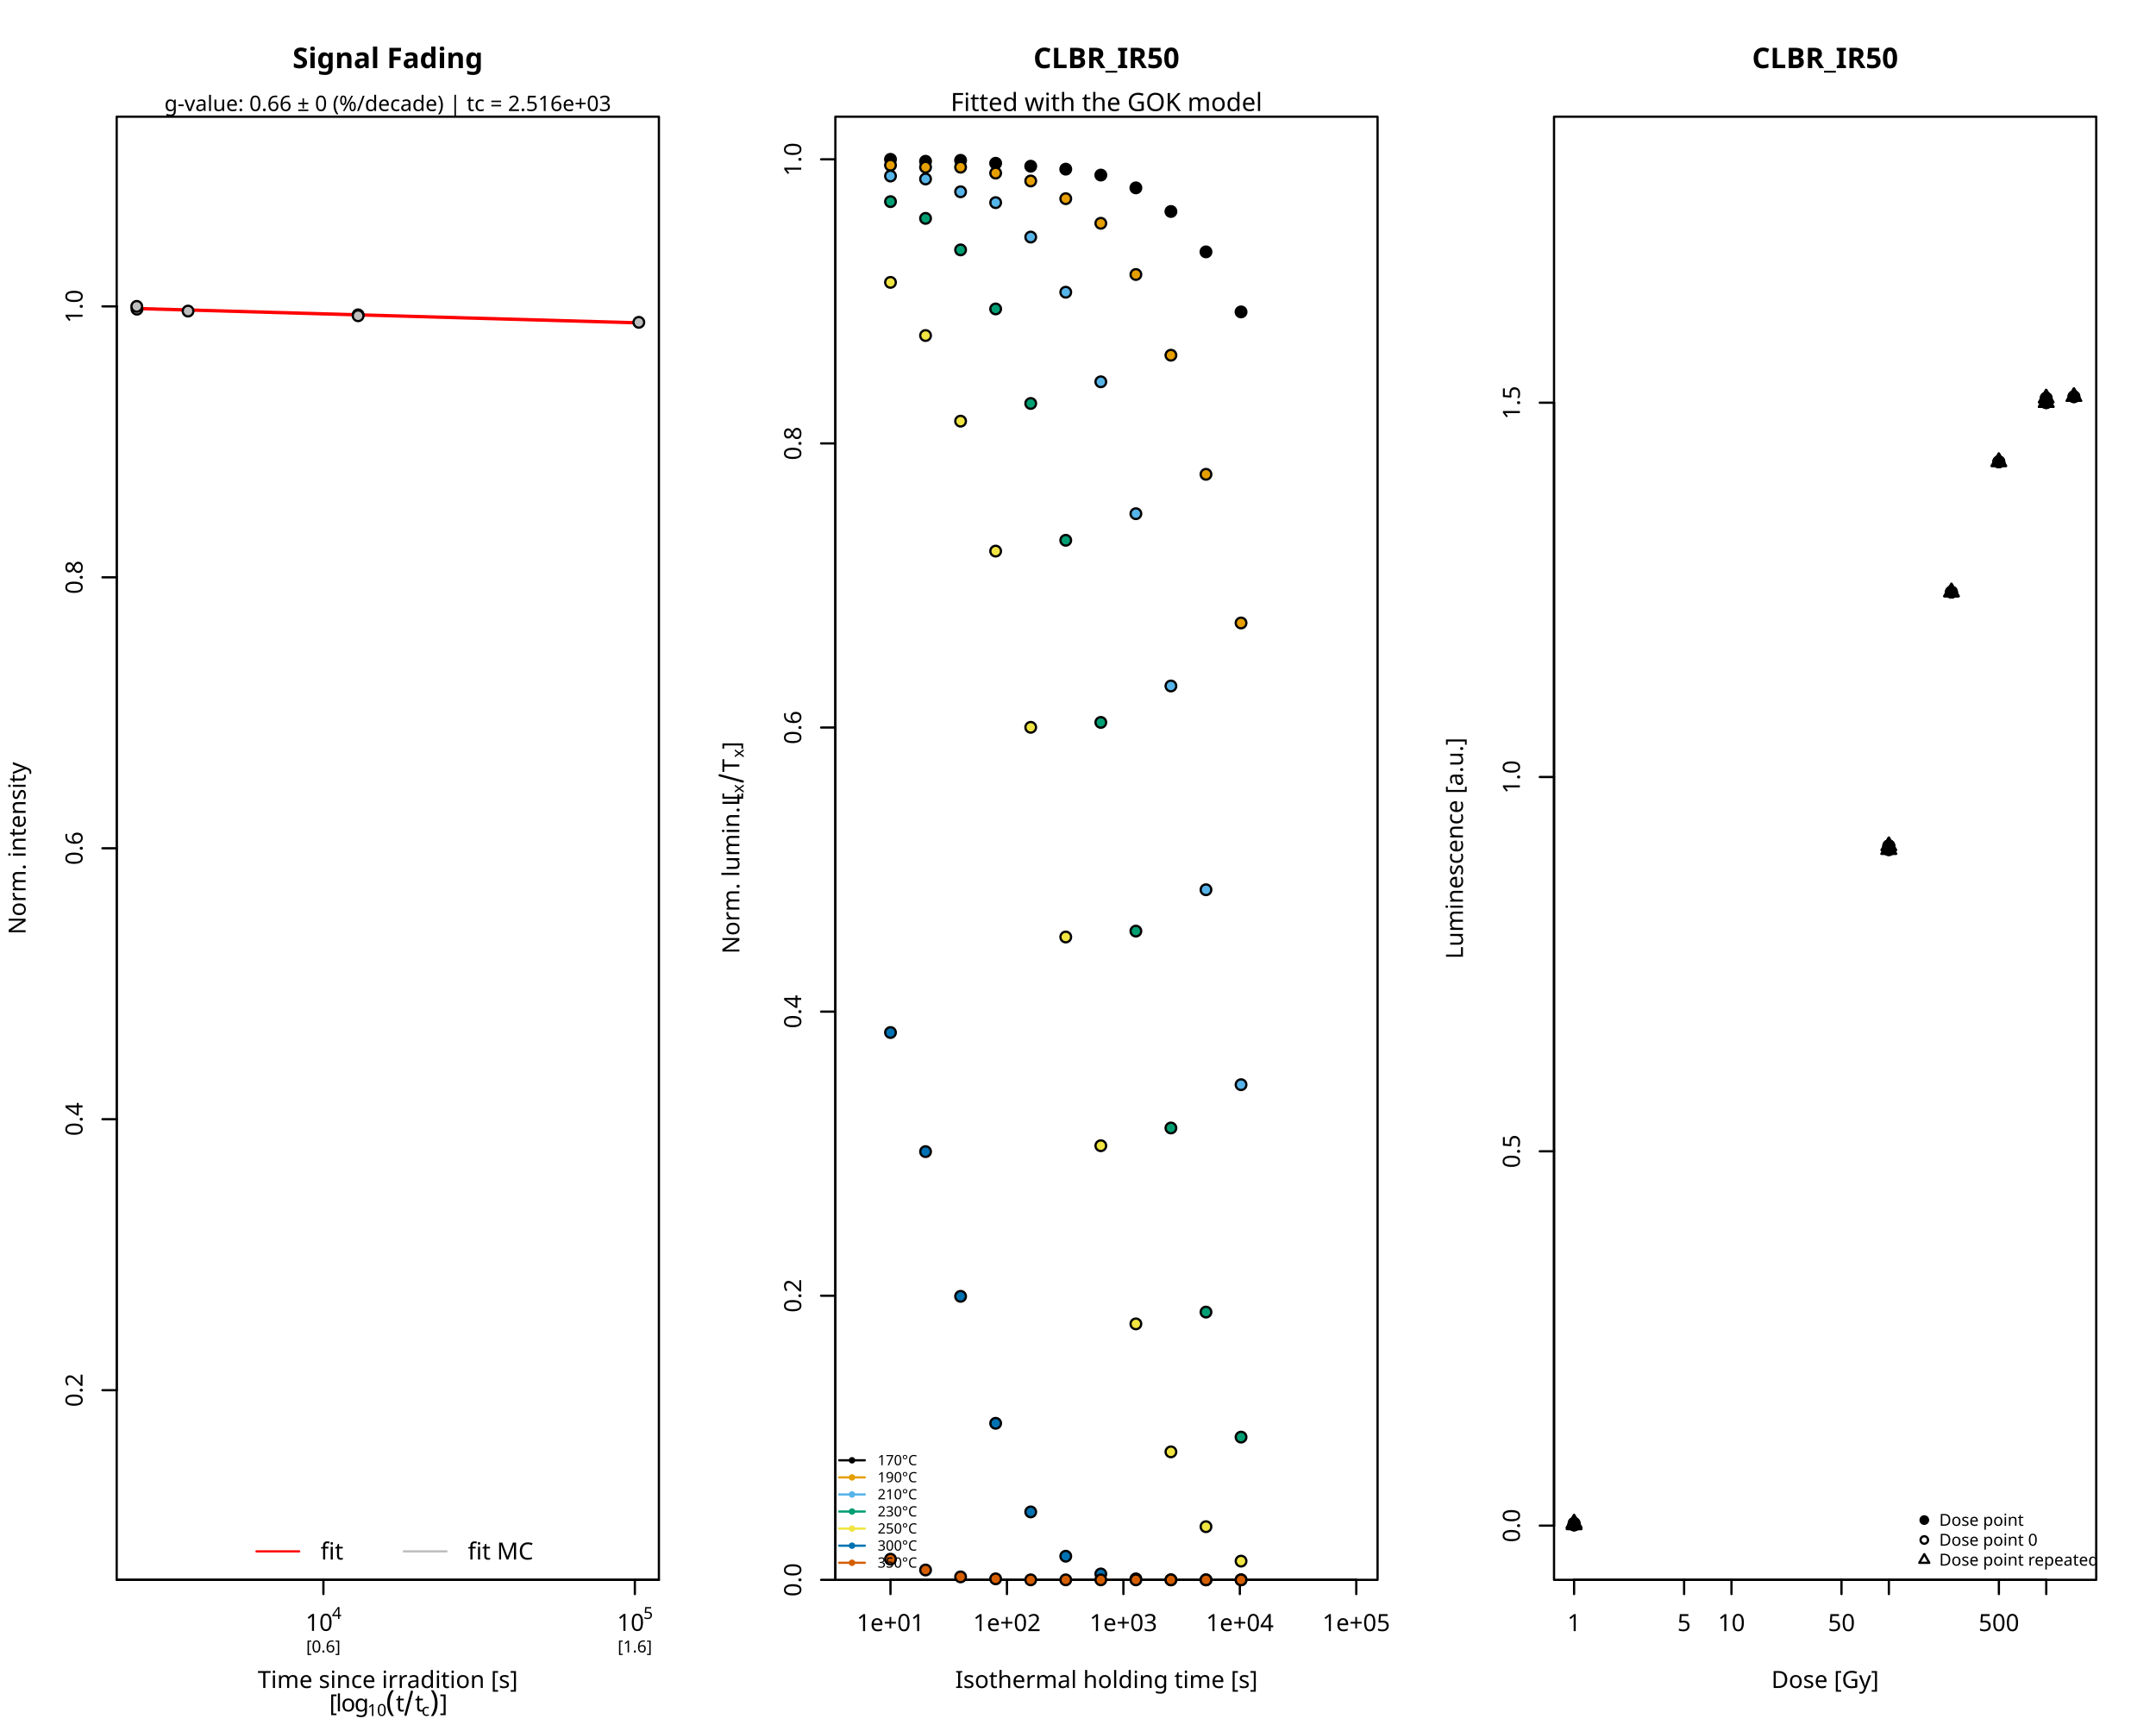
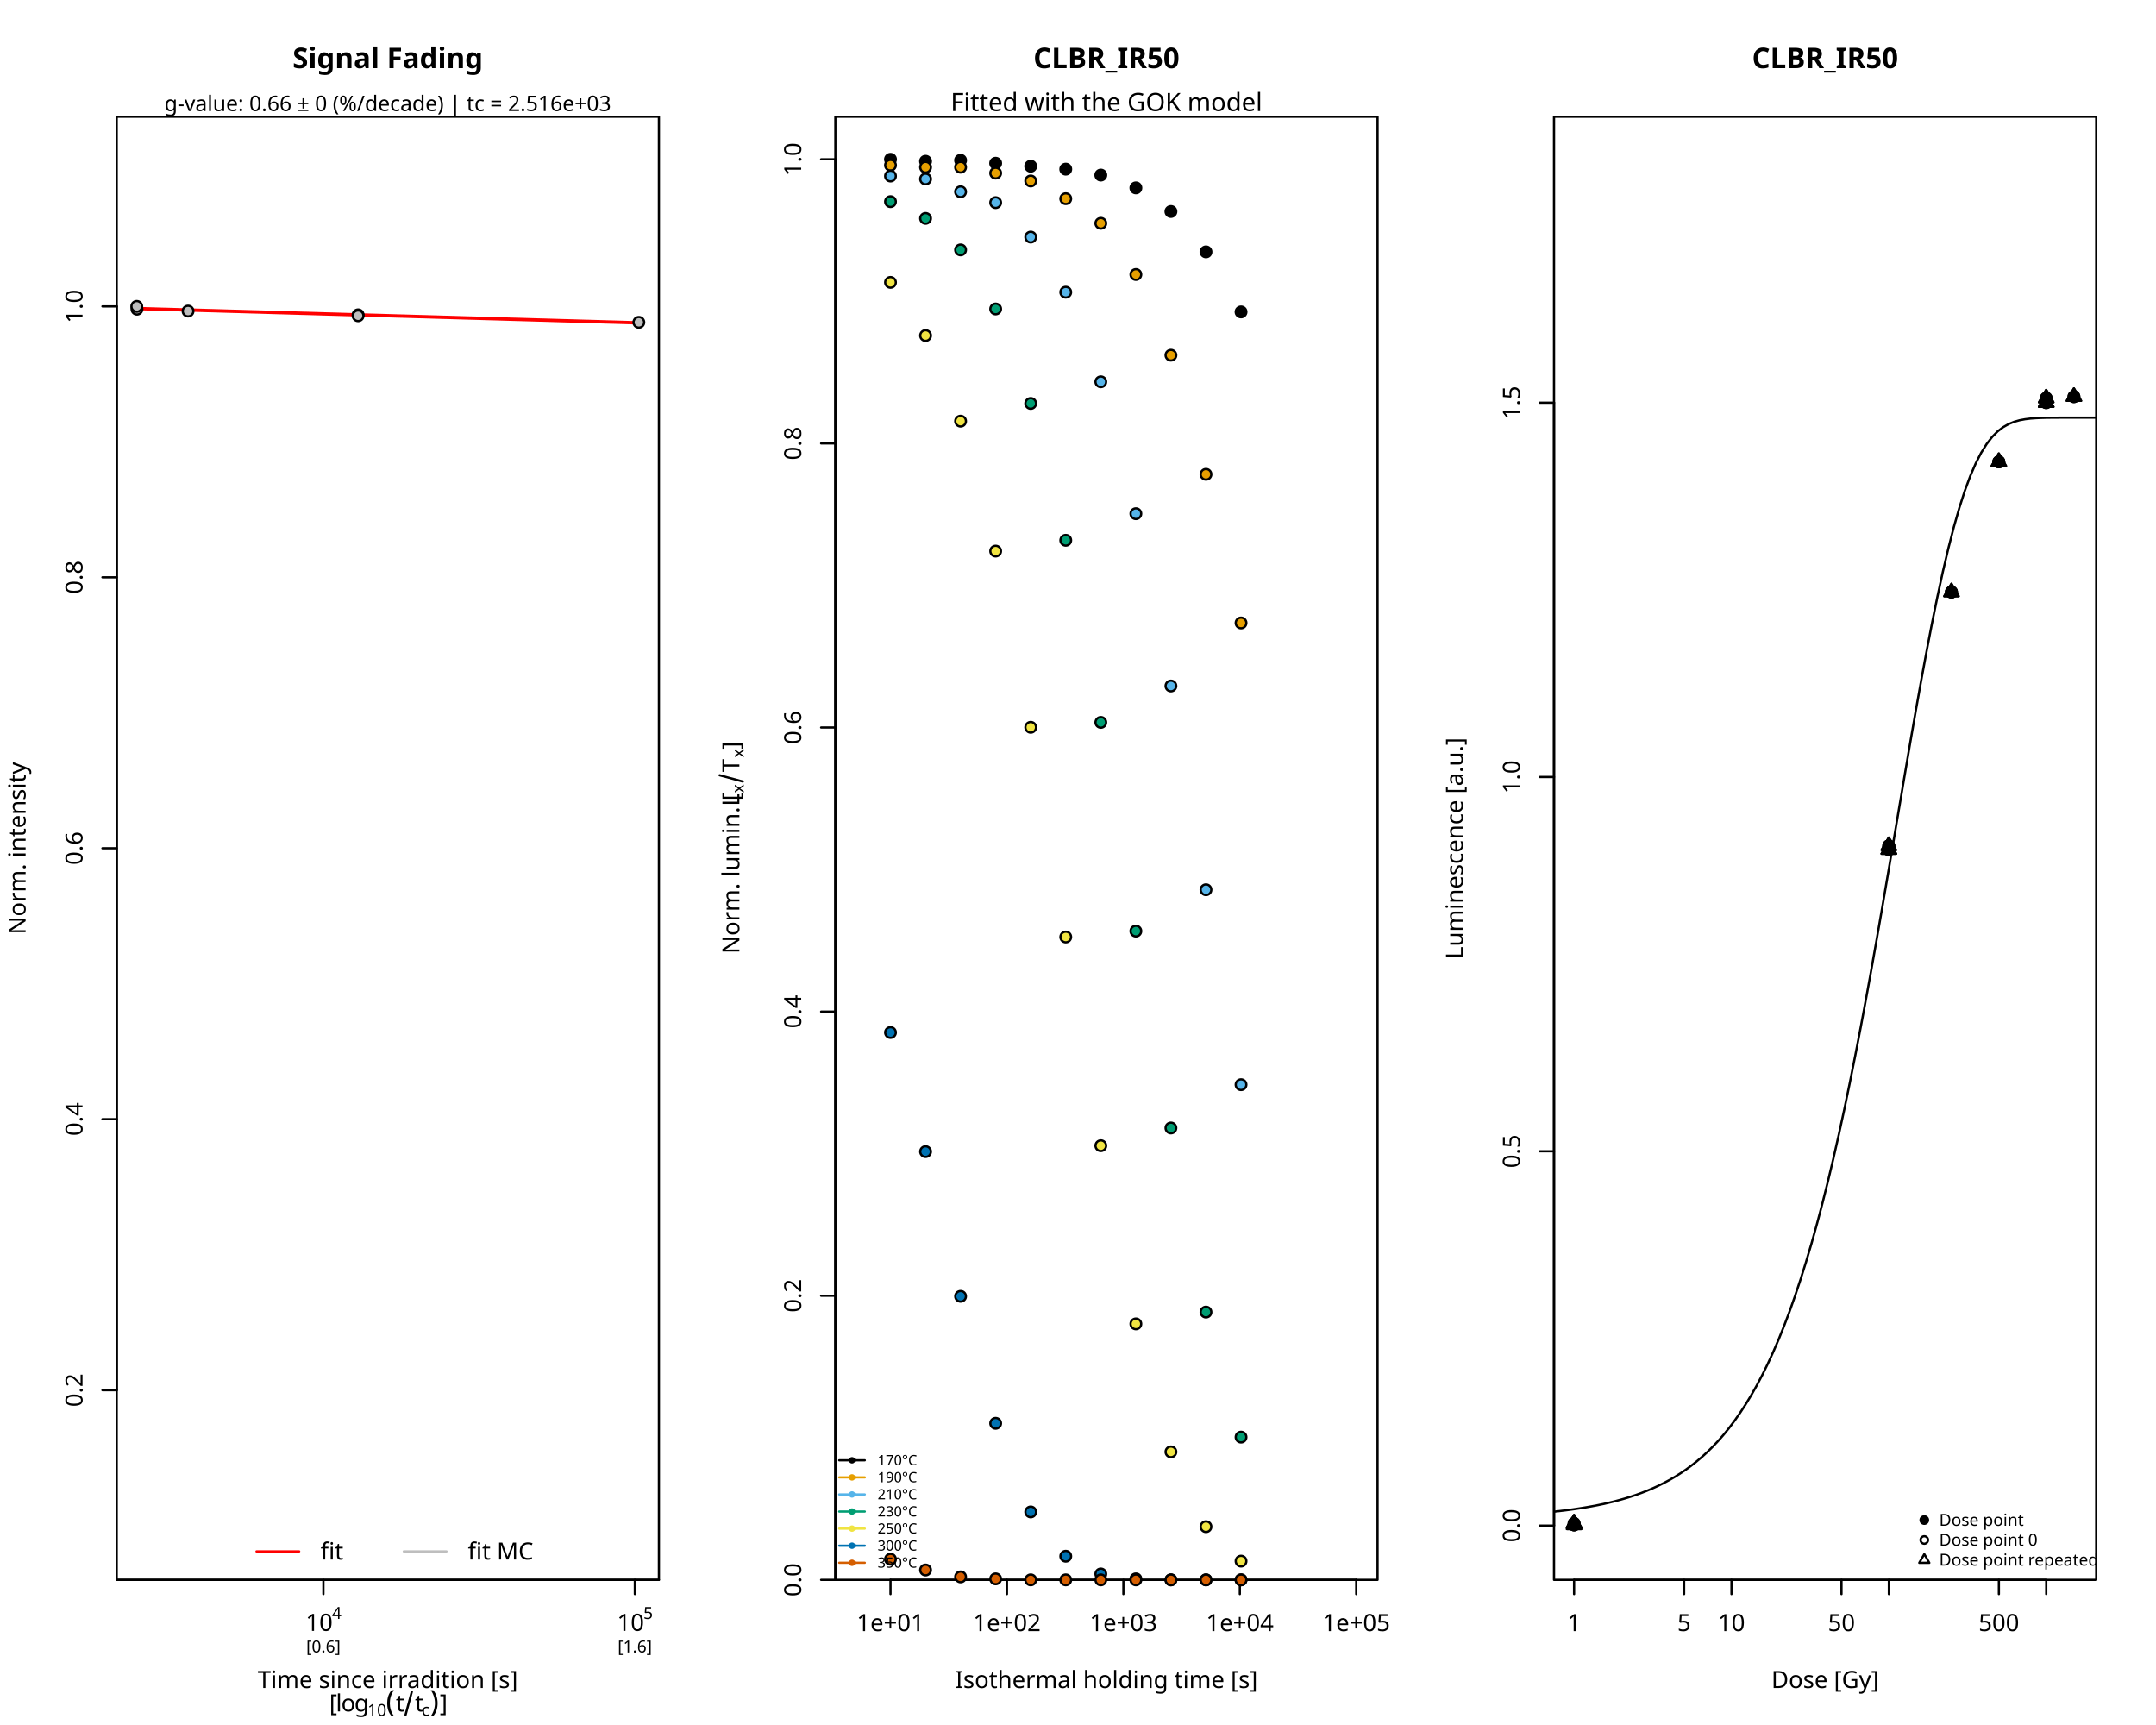
<svg xmlns="http://www.w3.org/2000/svg" class="svglite" data-engine-version="2.0" width="720.00pt" height="576.00pt" viewBox="0 0 720.00 576.00">
  <defs>
    <style type="text/css">
    .svglite line, .svglite polyline, .svglite polygon, .svglite path, .svglite rect, .svglite circle {
      fill: none;
      stroke: #000000;
      stroke-linecap: round;
      stroke-linejoin: round;
      stroke-miterlimit: 10.00;
    }
  </style>
  </defs>
  <rect width="100%" height="100%" style="stroke: none; fill: #FFFFFF;" />
  <defs>
    <clipPath id="cpMC4wMHw3MjAuMDB8MC4wMHw1NzYuMDA=">
      <rect x="0.00" y="0.00" width="720.00" height="576.00" />
    </clipPath>
  </defs>
  <g clip-path="url(#cpMC4wMHw3MjAuMDB8MC4wMHw1NzYuMDA=)">
    <line x1="38.97" y1="464.20" x2="38.97" y2="102.30" style="stroke-width: 0.75;" />
    <line x1="38.97" y1="464.20" x2="34.21" y2="464.20" style="stroke-width: 0.75;" />
    <line x1="38.97" y1="373.72" x2="34.21" y2="373.72" style="stroke-width: 0.75;" />
    <line x1="38.97" y1="283.25" x2="34.21" y2="283.25" style="stroke-width: 0.75;" />
    <line x1="38.97" y1="192.77" x2="34.21" y2="192.77" style="stroke-width: 0.75;" />
    <line x1="38.97" y1="102.30" x2="34.21" y2="102.30" style="stroke-width: 0.75;" />
    <text transform="translate(27.56,464.20) rotate(-90)" text-anchor="middle" style="font-size: 7.92px; font-family: sans;" textLength="11.01px" lengthAdjust="spacingAndGlyphs">0.2</text>
    <text transform="translate(27.56,373.72) rotate(-90)" text-anchor="middle" style="font-size: 7.92px; font-family: sans;" textLength="11.01px" lengthAdjust="spacingAndGlyphs">0.4</text>
    <text transform="translate(27.56,283.25) rotate(-90)" text-anchor="middle" style="font-size: 7.92px; font-family: sans;" textLength="11.01px" lengthAdjust="spacingAndGlyphs">0.6</text>
    <text transform="translate(27.56,192.77) rotate(-90)" text-anchor="middle" style="font-size: 7.92px; font-family: sans;" textLength="11.01px" lengthAdjust="spacingAndGlyphs">0.8</text>
    <text transform="translate(27.56,102.30) rotate(-90)" text-anchor="middle" style="font-size: 7.92px; font-family: sans;" textLength="11.01px" lengthAdjust="spacingAndGlyphs">1.0</text>
    <polygon points="38.97,527.53 220.04,527.53 220.04,38.97 38.97,38.97 " style="stroke-width: 0.75; fill: none;" />
  </g>
  <defs>
    <clipPath id="cpMC4wMHwyNDAuMDB8MC4wMHw1NzYuMDA=">
      <rect x="0.00" y="0.00" width="240.00" height="576.00" />
    </clipPath>
  </defs>
  <g clip-path="url(#cpMC4wMHwyNDAuMDB8MC4wMHw1NzYuMDA=)">
    <text x="129.50" y="22.75" text-anchor="middle" style="font-size: 9.50px; font-weight: bold; font-family: sans;" textLength="58.12px" lengthAdjust="spacingAndGlyphs">Signal Fading</text>
    <text x="109.96" y="571.46" style="font-size: 7.92px; font-family: sans;" textLength="2.20px" lengthAdjust="spacingAndGlyphs">[</text>
    <text x="112.16" y="571.46" style="font-size: 7.92px; font-family: sans;" textLength="1.76px" lengthAdjust="spacingAndGlyphs">l</text>
    <text x="113.92" y="571.46" style="font-size: 7.92px; font-family: sans;" textLength="4.41px" lengthAdjust="spacingAndGlyphs">o</text>
    <text x="118.33" y="571.46" style="font-size: 7.92px; font-family: sans;" textLength="4.41px" lengthAdjust="spacingAndGlyphs">g</text>
    <text x="122.73" y="572.98" style="font-size: 5.54px; font-family: sans;" textLength="6.17px" lengthAdjust="spacingAndGlyphs">10</text>
    <text x="128.90" y="571.46" style="font-size: 9.90px; font-family: sans;" textLength="3.30px" lengthAdjust="spacingAndGlyphs">(</text>
    <text x="132.19" y="571.46" style="font-size: 7.92px; font-family: sans;" textLength="2.20px" lengthAdjust="spacingAndGlyphs">t</text>
    <polyline points="135.44,572.60 137.53,564.86 " style="stroke-width: 0.75;" />
    <text x="138.58" y="571.46" style="font-size: 7.92px; font-family: sans;" textLength="2.20px" lengthAdjust="spacingAndGlyphs">t</text>
    <text x="140.78" y="572.92" style="font-size: 5.54px; font-family: sans;" textLength="2.77px" lengthAdjust="spacingAndGlyphs">c</text>
    <text x="143.56" y="571.46" style="font-size: 9.90px; font-family: sans;" textLength="3.29px" lengthAdjust="spacingAndGlyphs">)</text>
    <text x="146.85" y="571.46" style="font-size: 7.92px; font-family: sans;" textLength="2.20px" lengthAdjust="spacingAndGlyphs">]</text>
    <text x="129.50" y="563.64" text-anchor="middle" style="font-size: 7.92px; font-family: sans;" textLength="81.43px" lengthAdjust="spacingAndGlyphs">Time since irradition [s]</text>
    <text transform="translate(8.55,283.25) rotate(-90)" text-anchor="middle" style="font-size: 7.92px; font-family: sans;" textLength="52.82px" lengthAdjust="spacingAndGlyphs">Norm. intensity</text>
  </g>
  <g clip-path="url(#cpMC4wMHw3MjAuMDB8MC4wMHw1NzYuMDA=)">
    <line x1="38.97" y1="527.53" x2="220.04" y2="527.53" style="stroke-width: 0.75;" />
    <line x1="108.00" y1="527.53" x2="108.00" y2="532.28" style="stroke-width: 0.75;" />
    <line x1="212.01" y1="527.53" x2="212.01" y2="532.28" style="stroke-width: 0.75;" />
    <text x="102.06" y="544.56" style="font-size: 7.92px; font-family: sans;" textLength="8.81px" lengthAdjust="spacingAndGlyphs">10</text>
    <text x="110.87" y="540.58" style="font-size: 5.54px; font-family: sans;" textLength="3.08px" lengthAdjust="spacingAndGlyphs">4</text>
    <text x="206.06" y="544.56" style="font-size: 7.92px; font-family: sans;" textLength="8.81px" lengthAdjust="spacingAndGlyphs">10</text>
    <text x="214.87" y="540.58" style="font-size: 5.54px; font-family: sans;" textLength="3.08px" lengthAdjust="spacingAndGlyphs">5</text>
    <text x="108.00" y="551.76" text-anchor="middle" style="font-size: 5.54px; font-family: sans;" textLength="10.79px" lengthAdjust="spacingAndGlyphs">[0.6]</text>
    <text x="212.01" y="551.76" text-anchor="middle" style="font-size: 5.54px; font-family: sans;" textLength="10.79px" lengthAdjust="spacingAndGlyphs">[1.6]</text>
    <text x="129.50" y="37.07" text-anchor="middle" style="font-size: 7.13px; font-family: sans;" textLength="144.87px" lengthAdjust="spacingAndGlyphs">g-value: 0.66 ± 0 (%/decade) | tc = 2.516e+03</text>
  </g>
  <defs>
    <clipPath id="cpMzguOTd8MjIwLjA0fDM4Ljk3fDUyNy41Mw==">
      <rect x="38.97" y="38.97" width="181.08" height="488.56" />
    </clipPath>
  </defs>
  <g clip-path="url(#cpMzguOTd8MjIwLjA0fDM4Ljk3fDUyNy41Mw==)">
    <polygon points="45.67,103.02 49.09,103.11 52.52,103.21 55.94,103.31 59.36,103.41 62.78,103.50 66.20,103.60 69.62,103.70 73.05,103.80 76.47,103.90 79.89,103.99 83.31,104.09 86.73,104.19 90.15,104.29 93.58,104.38 97.00,104.48 100.42,104.58 103.84,104.68 107.26,104.77 110.68,104.87 114.11,104.97 117.53,105.07 120.95,105.17 124.37,105.26 127.79,105.36 131.21,105.46 134.64,105.56 138.06,105.65 141.48,105.75 144.90,105.85 148.32,105.95 151.74,106.04 155.17,106.14 158.59,106.24 162.01,106.34 165.43,106.44 168.85,106.53 172.27,106.63 175.70,106.73 179.12,106.83 182.54,106.92 185.96,107.02 189.38,107.12 192.81,107.22 196.23,107.31 199.65,107.41 203.07,107.51 206.49,107.61 209.91,107.71 213.34,107.80 213.34,107.80 209.91,107.71 206.49,107.61 203.07,107.51 199.65,107.41 196.23,107.31 192.81,107.22 189.38,107.12 185.96,107.02 182.54,106.92 179.12,106.83 175.70,106.73 172.27,106.63 168.85,106.53 165.43,106.44 162.01,106.34 158.59,106.24 155.17,106.14 151.74,106.04 148.32,105.95 144.90,105.85 141.48,105.75 138.06,105.65 134.64,105.56 131.21,105.46 127.79,105.36 124.37,105.26 120.95,105.17 117.53,105.07 114.11,104.97 110.68,104.87 107.26,104.77 103.84,104.68 100.42,104.58 97.00,104.48 93.58,104.38 90.15,104.29 86.73,104.19 83.31,104.09 79.89,103.99 76.47,103.90 73.05,103.80 69.62,103.70 66.20,103.60 62.78,103.50 59.36,103.41 55.94,103.31 52.52,103.21 49.09,103.11 45.67,103.02 " style="stroke-width: 0.75; stroke: none; fill: #000000; fill-opacity: 0.20;" />
    <polyline points="45.67,103.02 47.35,103.06 49.03,103.11 50.70,103.16 52.38,103.21 54.06,103.26 55.73,103.30 57.41,103.35 59.09,103.40 60.76,103.45 62.44,103.49 64.12,103.54 65.79,103.59 67.47,103.64 69.15,103.69 70.82,103.73 72.50,103.78 74.18,103.83 75.85,103.88 77.53,103.93 79.21,103.97 80.88,104.02 82.56,104.07 84.24,104.12 85.91,104.16 87.59,104.21 89.27,104.26 90.94,104.31 92.62,104.36 94.29,104.40 95.97,104.45 97.65,104.50 99.32,104.55 101.00,104.60 102.68,104.64 104.35,104.69 106.03,104.74 107.71,104.79 109.38,104.84 111.06,104.88 112.74,104.93 114.41,104.98 116.09,105.03 117.77,105.07 119.44,105.12 121.12,105.17 122.80,105.22 124.47,105.27 126.15,105.31 127.83,105.36 129.50,105.41 131.18,105.46 132.86,105.51 134.53,105.55 136.21,105.60 137.89,105.65 139.56,105.70 141.24,105.74 142.92,105.79 144.59,105.84 146.27,105.89 147.95,105.94 149.62,105.98 151.30,106.03 152.98,106.08 154.65,106.13 156.33,106.18 158.01,106.22 159.68,106.27 161.36,106.32 163.04,106.37 164.71,106.41 166.39,106.46 168.07,106.51 169.74,106.56 171.42,106.61 173.10,106.65 174.77,106.70 176.45,106.75 178.13,106.80 179.80,106.85 181.48,106.89 183.16,106.94 184.83,106.99 186.51,107.04 188.19,107.09 189.86,107.13 191.54,107.18 193.22,107.23 194.89,107.28 196.57,107.32 198.25,107.37 199.92,107.42 201.60,107.47 203.28,107.52 204.95,107.56 206.63,107.61 208.31,107.66 209.98,107.71 211.66,107.76 213.34,107.80 " style="stroke-width: 1.12; stroke: #FF0000;" />
    <circle cx="45.74" cy="103.24" r="1.78" style="stroke-width: 0.75; fill: #BEBEBE;" />
    <circle cx="62.80" cy="103.87" r="1.78" style="stroke-width: 0.75; fill: #BEBEBE;" />
    <circle cx="119.59" cy="105.12" r="1.78" style="stroke-width: 0.75; fill: #BEBEBE;" />
    <circle cx="213.34" cy="107.63" r="1.78" style="stroke-width: 0.75; fill: #BEBEBE;" />
    <circle cx="45.67" cy="102.30" r="1.78" style="stroke-width: 0.75; fill: #BEBEBE;" />
    <circle cx="119.59" cy="105.44" r="1.78" style="stroke-width: 0.75; fill: #BEBEBE;" />
    <line x1="45.74" y1="103.24" x2="45.74" y2="103.24" style="stroke-width: 0.75; stroke: #BEBEBE;" />
    <line x1="62.80" y1="103.87" x2="62.80" y2="103.87" style="stroke-width: 0.75; stroke: #BEBEBE;" />
    <line x1="119.59" y1="105.12" x2="119.59" y2="105.12" style="stroke-width: 0.75; stroke: #BEBEBE;" />
    <line x1="213.34" y1="107.63" x2="213.34" y2="107.63" style="stroke-width: 0.75; stroke: #BEBEBE;" />
    <line x1="45.67" y1="102.30" x2="45.67" y2="102.30" style="stroke-width: 0.75; stroke: #BEBEBE;" />
    <line x1="119.59" y1="105.44" x2="119.59" y2="105.44" style="stroke-width: 0.75; stroke: #BEBEBE;" />
    <line x1="85.66" y1="518.03" x2="99.91" y2="518.03" style="stroke-width: 0.75; stroke: #FF0000;" />
    <line x1="134.85" y1="518.03" x2="149.11" y2="518.03" style="stroke-width: 0.75; stroke: #BEBEBE;" />
    <text x="107.04" y="520.75" style="font-size: 7.92px; font-family: sans;" textLength="6.16px" lengthAdjust="spacingAndGlyphs">fit</text>
    <text x="156.23" y="520.75" style="font-size: 7.92px; font-family: sans;" textLength="20.68px" lengthAdjust="spacingAndGlyphs">fit MC</text>
  </g>
  <defs>
    <clipPath id="cpMjc4Ljk3fDQ2MC4wNHwzOC45N3w1MjcuNTM=">
      <rect x="278.97" y="38.97" width="181.08" height="488.56" />
    </clipPath>
  </defs>
  <g clip-path="url(#cpMjc4Ljk3fDQ2MC4wNHwzOC45N3w1MjcuNTM=)">
</g>
  <g clip-path="url(#cpMC4wMHw3MjAuMDB8MC4wMHw1NzYuMDA=)">
    <line x1="297.38" y1="527.53" x2="452.93" y2="527.53" style="stroke-width: 0.75;" />
    <line x1="297.38" y1="527.53" x2="297.38" y2="532.28" style="stroke-width: 0.75;" />
    <line x1="336.27" y1="527.53" x2="336.27" y2="532.28" style="stroke-width: 0.75;" />
    <line x1="375.16" y1="527.53" x2="375.16" y2="532.28" style="stroke-width: 0.75;" />
    <line x1="414.05" y1="527.53" x2="414.05" y2="532.28" style="stroke-width: 0.75;" />
    <line x1="452.93" y1="527.53" x2="452.93" y2="532.28" style="stroke-width: 0.75;" />
    <text x="297.38" y="544.64" text-anchor="middle" style="font-size: 7.92px; font-family: sans;" textLength="22.25px" lengthAdjust="spacingAndGlyphs">1e+01</text>
    <text x="336.27" y="544.64" text-anchor="middle" style="font-size: 7.92px; font-family: sans;" textLength="22.25px" lengthAdjust="spacingAndGlyphs">1e+02</text>
    <text x="375.16" y="544.64" text-anchor="middle" style="font-size: 7.92px; font-family: sans;" textLength="22.25px" lengthAdjust="spacingAndGlyphs">1e+03</text>
    <text x="414.05" y="544.64" text-anchor="middle" style="font-size: 7.92px; font-family: sans;" textLength="22.25px" lengthAdjust="spacingAndGlyphs">1e+04</text>
    <text x="452.93" y="544.64" text-anchor="middle" style="font-size: 7.92px; font-family: sans;" textLength="22.25px" lengthAdjust="spacingAndGlyphs">1e+05</text>
    <line x1="278.97" y1="527.53" x2="278.97" y2="53.20" style="stroke-width: 0.75;" />
    <line x1="278.97" y1="527.53" x2="274.21" y2="527.53" style="stroke-width: 0.75;" />
    <line x1="278.97" y1="432.66" x2="274.21" y2="432.66" style="stroke-width: 0.75;" />
    <line x1="278.97" y1="337.80" x2="274.21" y2="337.80" style="stroke-width: 0.75;" />
    <line x1="278.97" y1="242.93" x2="274.21" y2="242.93" style="stroke-width: 0.75;" />
    <line x1="278.97" y1="148.06" x2="274.21" y2="148.06" style="stroke-width: 0.75;" />
    <line x1="278.97" y1="53.20" x2="274.21" y2="53.20" style="stroke-width: 0.75;" />
    <text transform="translate(267.56,527.53) rotate(-90)" text-anchor="middle" style="font-size: 7.92px; font-family: sans;" textLength="11.01px" lengthAdjust="spacingAndGlyphs">0.0</text>
    <text transform="translate(267.56,432.66) rotate(-90)" text-anchor="middle" style="font-size: 7.92px; font-family: sans;" textLength="11.01px" lengthAdjust="spacingAndGlyphs">0.2</text>
    <text transform="translate(267.56,337.80) rotate(-90)" text-anchor="middle" style="font-size: 7.92px; font-family: sans;" textLength="11.01px" lengthAdjust="spacingAndGlyphs">0.4</text>
    <text transform="translate(267.56,242.93) rotate(-90)" text-anchor="middle" style="font-size: 7.92px; font-family: sans;" textLength="11.01px" lengthAdjust="spacingAndGlyphs">0.6</text>
    <text transform="translate(267.56,148.06) rotate(-90)" text-anchor="middle" style="font-size: 7.92px; font-family: sans;" textLength="11.01px" lengthAdjust="spacingAndGlyphs">0.8</text>
    <text transform="translate(267.56,53.20) rotate(-90)" text-anchor="middle" style="font-size: 7.92px; font-family: sans;" textLength="11.01px" lengthAdjust="spacingAndGlyphs">1.0</text>
    <polygon points="278.97,527.53 460.04,527.53 460.04,38.97 278.97,38.97 " style="stroke-width: 0.75; fill: none;" />
  </g>
  <defs>
    <clipPath id="cpMjQwLjAwfDQ4MC4wMHwwLjAwfDU3Ni4wMA==">
      <rect x="240.00" y="0.00" width="240.00" height="576.00" />
    </clipPath>
  </defs>
  <g clip-path="url(#cpMjQwLjAwfDQ4MC4wMHwwLjAwfDU3Ni4wMA==)">
    <text x="369.50" y="22.75" text-anchor="middle" style="font-size: 9.50px; font-weight: bold; font-family: sans;" textLength="50.72px" lengthAdjust="spacingAndGlyphs">CLBR_IR50</text>
    <text x="369.50" y="563.64" text-anchor="middle" style="font-size: 7.92px; font-family: sans;" textLength="92.45px" lengthAdjust="spacingAndGlyphs">Isothermal holding time [s]</text>
    <text transform="translate(246.91,318.48) rotate(-90)" style="font-size: 7.92px; font-family: sans;" textLength="49.29px" lengthAdjust="spacingAndGlyphs">Norm. lumin. [</text>
    <text transform="translate(246.91,269.19) rotate(-90)" style="font-size: 7.92px; font-family: sans;" textLength="4.41px" lengthAdjust="spacingAndGlyphs">L</text>
    <text transform="translate(248.37,264.79) rotate(-90)" style="font-size: 5.54px; font-family: sans;" textLength="2.77px" lengthAdjust="spacingAndGlyphs">x</text>
    <polyline points="248.05,260.96 240.31,258.87 " style="stroke-width: 0.75;" />
    <text transform="translate(246.91,257.82) rotate(-90)" style="font-size: 7.92px; font-family: sans;" textLength="4.84px" lengthAdjust="spacingAndGlyphs">T</text>
    <text transform="translate(248.37,252.99) rotate(-90)" style="font-size: 5.54px; font-family: sans;" textLength="2.77px" lengthAdjust="spacingAndGlyphs">x</text>
    <text transform="translate(246.91,250.21) rotate(-90)" style="font-size: 7.92px; font-family: sans;" textLength="2.20px" lengthAdjust="spacingAndGlyphs">]</text>
  </g>
  <g clip-path="url(#cpMC4wMHw3MjAuMDB8MC4wMHw1NzYuMDA=)">
    <text x="369.50" y="37.07" text-anchor="middle" style="font-size: 8.40px; font-family: sans;" textLength="98.52px" lengthAdjust="spacingAndGlyphs">Fitted with the GOK model</text>
  </g>
  <g clip-path="url(#cpMjQwLjAwfDQ4MC4wMHwwLjAwfDU3Ni4wMA==)">
    <circle cx="297.38" cy="53.20" r="1.78" style="stroke-width: 0.75; fill: #000000;" />
    <circle cx="309.09" cy="53.85" r="1.78" style="stroke-width: 0.75; fill: #000000;" />
    <circle cx="320.79" cy="53.53" r="1.78" style="stroke-width: 0.75; fill: #000000;" />
    <circle cx="332.50" cy="54.51" r="1.78" style="stroke-width: 0.75; fill: #000000;" />
    <circle cx="344.21" cy="55.50" r="1.78" style="stroke-width: 0.75; fill: #000000;" />
    <circle cx="355.91" cy="56.48" r="1.78" style="stroke-width: 0.75; fill: #000000;" />
    <circle cx="367.62" cy="58.46" r="1.78" style="stroke-width: 0.75; fill: #000000;" />
    <circle cx="379.33" cy="62.73" r="1.78" style="stroke-width: 0.75; fill: #000000;" />
    <circle cx="391.03" cy="70.62" r="1.78" style="stroke-width: 0.75; fill: #000000;" />
    <circle cx="402.74" cy="84.10" r="1.78" style="stroke-width: 0.75; fill: #000000;" />
    <circle cx="414.45" cy="104.15" r="1.78" style="stroke-width: 0.75; fill: #000000;" />
    <circle cx="297.38" cy="55.17" r="1.78" style="stroke-width: 0.75; fill: #E69F00;" />
    <circle cx="309.09" cy="55.83" r="1.78" style="stroke-width: 0.75; fill: #E69F00;" />
    <circle cx="320.79" cy="55.83" r="1.78" style="stroke-width: 0.75; fill: #E69F00;" />
    <circle cx="332.50" cy="57.80" r="1.78" style="stroke-width: 0.75; fill: #E69F00;" />
    <circle cx="344.21" cy="60.43" r="1.78" style="stroke-width: 0.75; fill: #E69F00;" />
    <circle cx="355.91" cy="66.34" r="1.78" style="stroke-width: 0.75; fill: #E69F00;" />
    <circle cx="367.62" cy="74.56" r="1.78" style="stroke-width: 0.75; fill: #E69F00;" />
    <circle cx="379.33" cy="91.66" r="1.78" style="stroke-width: 0.75; fill: #E69F00;" />
    <circle cx="391.03" cy="118.61" r="1.78" style="stroke-width: 0.75; fill: #E69F00;" />
    <circle cx="402.74" cy="158.38" r="1.78" style="stroke-width: 0.75; fill: #E69F00;" />
    <circle cx="414.45" cy="208.02" r="1.78" style="stroke-width: 0.75; fill: #E69F00;" />
    <circle cx="297.38" cy="58.78" r="1.78" style="stroke-width: 0.75; fill: #56B4E9;" />
    <circle cx="309.09" cy="59.77" r="1.78" style="stroke-width: 0.75; fill: #56B4E9;" />
    <circle cx="320.79" cy="64.04" r="1.78" style="stroke-width: 0.75; fill: #56B4E9;" />
    <circle cx="332.50" cy="67.66" r="1.78" style="stroke-width: 0.75; fill: #56B4E9;" />
    <circle cx="344.21" cy="79.16" r="1.78" style="stroke-width: 0.75; fill: #56B4E9;" />
    <circle cx="355.91" cy="97.57" r="1.78" style="stroke-width: 0.75; fill: #56B4E9;" />
    <circle cx="367.62" cy="127.49" r="1.78" style="stroke-width: 0.75; fill: #56B4E9;" />
    <circle cx="379.33" cy="171.53" r="1.78" style="stroke-width: 0.75; fill: #56B4E9;" />
    <circle cx="391.03" cy="229.06" r="1.78" style="stroke-width: 0.75; fill: #56B4E9;" />
    <circle cx="402.74" cy="297.10" r="1.78" style="stroke-width: 0.75; fill: #56B4E9;" />
    <circle cx="414.45" cy="362.19" r="1.78" style="stroke-width: 0.75; fill: #56B4E9;" />
    <circle cx="297.38" cy="67.33" r="1.78" style="stroke-width: 0.75; fill: #009E73;" />
    <circle cx="309.09" cy="72.92" r="1.78" style="stroke-width: 0.75; fill: #009E73;" />
    <circle cx="320.79" cy="83.44" r="1.78" style="stroke-width: 0.75; fill: #009E73;" />
    <circle cx="332.50" cy="103.16" r="1.78" style="stroke-width: 0.75; fill: #009E73;" />
    <circle cx="344.21" cy="134.72" r="1.78" style="stroke-width: 0.75; fill: #009E73;" />
    <circle cx="355.91" cy="180.41" r="1.78" style="stroke-width: 0.75; fill: #009E73;" />
    <circle cx="367.62" cy="241.22" r="1.78" style="stroke-width: 0.75; fill: #009E73;" />
    <circle cx="379.33" cy="310.91" r="1.78" style="stroke-width: 0.75; fill: #009E73;" />
    <circle cx="391.03" cy="376.65" r="1.78" style="stroke-width: 0.75; fill: #009E73;" />
    <circle cx="402.74" cy="438.12" r="1.78" style="stroke-width: 0.75; fill: #009E73;" />
    <circle cx="414.45" cy="479.87" r="1.78" style="stroke-width: 0.75; fill: #009E73;" />
    <circle cx="297.38" cy="94.29" r="1.78" style="stroke-width: 0.75; fill: #F0E442;" />
    <circle cx="309.09" cy="112.04" r="1.78" style="stroke-width: 0.75; fill: #F0E442;" />
    <circle cx="320.79" cy="140.63" r="1.78" style="stroke-width: 0.75; fill: #F0E442;" />
    <circle cx="332.50" cy="184.02" r="1.78" style="stroke-width: 0.75; fill: #F0E442;" />
    <circle cx="344.21" cy="242.86" r="1.78" style="stroke-width: 0.75; fill: #F0E442;" />
    <circle cx="355.91" cy="312.88" r="1.78" style="stroke-width: 0.75; fill: #F0E442;" />
    <circle cx="367.62" cy="382.57" r="1.78" style="stroke-width: 0.75; fill: #F0E442;" />
    <circle cx="379.33" cy="442.06" r="1.78" style="stroke-width: 0.75; fill: #F0E442;" />
    <circle cx="391.03" cy="484.80" r="1.78" style="stroke-width: 0.75; fill: #F0E442;" />
    <circle cx="402.74" cy="509.78" r="1.78" style="stroke-width: 0.75; fill: #F0E442;" />
    <circle cx="414.45" cy="521.28" r="1.78" style="stroke-width: 0.75; fill: #F0E442;" />
    <circle cx="297.38" cy="344.77" r="1.78" style="stroke-width: 0.75; fill: #0072B2;" />
    <circle cx="309.09" cy="384.54" r="1.78" style="stroke-width: 0.75; fill: #0072B2;" />
    <circle cx="320.79" cy="432.86" r="1.78" style="stroke-width: 0.75; fill: #0072B2;" />
    <circle cx="332.50" cy="475.26" r="1.78" style="stroke-width: 0.75; fill: #0072B2;" />
    <circle cx="344.21" cy="504.85" r="1.78" style="stroke-width: 0.75; fill: #0072B2;" />
    <circle cx="355.91" cy="519.64" r="1.78" style="stroke-width: 0.75; fill: #0072B2;" />
    <circle cx="367.62" cy="525.56" r="1.78" style="stroke-width: 0.75; fill: #0072B2;" />
    <circle cx="379.33" cy="527.20" r="1.78" style="stroke-width: 0.75; fill: #0072B2;" />
    <circle cx="391.03" cy="527.53" r="1.78" style="stroke-width: 0.75; fill: #0072B2;" />
    <circle cx="402.74" cy="527.53" r="1.78" style="stroke-width: 0.75; fill: #0072B2;" />
    <circle cx="414.45" cy="527.53" r="1.78" style="stroke-width: 0.75; fill: #0072B2;" />
    <circle cx="297.38" cy="520.63" r="1.78" style="stroke-width: 0.75; fill: #D55E00;" />
    <circle cx="309.09" cy="524.24" r="1.78" style="stroke-width: 0.75; fill: #D55E00;" />
    <circle cx="320.79" cy="526.54" r="1.78" style="stroke-width: 0.75; fill: #D55E00;" />
    <circle cx="332.50" cy="527.20" r="1.78" style="stroke-width: 0.75; fill: #D55E00;" />
    <circle cx="344.21" cy="527.53" r="1.78" style="stroke-width: 0.75; fill: #D55E00;" />
    <circle cx="355.91" cy="527.53" r="1.78" style="stroke-width: 0.75; fill: #D55E00;" />
    <circle cx="367.62" cy="527.53" r="1.78" style="stroke-width: 0.75; fill: #D55E00;" />
    <circle cx="379.33" cy="527.53" r="1.78" style="stroke-width: 0.75; fill: #D55E00;" />
    <circle cx="391.03" cy="527.53" r="1.78" style="stroke-width: 0.75; fill: #D55E00;" />
    <circle cx="402.74" cy="527.53" r="1.78" style="stroke-width: 0.75; fill: #D55E00;" />
    <circle cx="414.45" cy="527.53" r="1.78" style="stroke-width: 0.75; fill: #D55E00;" />
  </g>
  <g clip-path="url(#cpMjc4Ljk3fDQ2MC4wNHwzOC45N3w1MjcuNTM=)">
    <line x1="280.25" y1="487.61" x2="288.80" y2="487.61" style="stroke-width: 0.75;" />
    <line x1="280.25" y1="493.32" x2="288.80" y2="493.32" style="stroke-width: 0.75; stroke: #E69F00;" />
    <line x1="280.25" y1="499.02" x2="288.80" y2="499.02" style="stroke-width: 0.75; stroke: #56B4E9;" />
    <line x1="280.25" y1="504.72" x2="288.80" y2="504.72" style="stroke-width: 0.75; stroke: #009E73;" />
    <line x1="280.25" y1="510.42" x2="288.80" y2="510.42" style="stroke-width: 0.75; stroke: #F0E442;" />
    <line x1="280.25" y1="516.12" x2="288.80" y2="516.12" style="stroke-width: 0.75; stroke: #0072B2;" />
    <line x1="280.25" y1="521.83" x2="288.80" y2="521.83" style="stroke-width: 0.75; stroke: #D55E00;" />
    <circle cx="284.53" cy="487.61" r="0.71" style="stroke-width: 0.75; fill: #000000;" />
    <circle cx="284.53" cy="493.32" r="0.71" style="stroke-width: 0.75; stroke: #E69F00; fill: #E69F00;" />
    <circle cx="284.53" cy="499.02" r="0.71" style="stroke-width: 0.75; stroke: #56B4E9; fill: #56B4E9;" />
    <circle cx="284.53" cy="504.72" r="0.71" style="stroke-width: 0.75; stroke: #009E73; fill: #009E73;" />
    <circle cx="284.53" cy="510.42" r="0.71" style="stroke-width: 0.75; stroke: #F0E442; fill: #F0E442;" />
    <circle cx="284.53" cy="516.12" r="0.71" style="stroke-width: 0.75; stroke: #0072B2; fill: #0072B2;" />
    <circle cx="284.53" cy="521.83" r="0.71" style="stroke-width: 0.75; stroke: #D55E00; fill: #D55E00;" />
    <text x="293.08" y="489.25" style="font-size: 4.75px; font-family: sans;" textLength="13.26px" lengthAdjust="spacingAndGlyphs">170°C</text>
    <text x="293.08" y="494.95" style="font-size: 4.75px; font-family: sans;" textLength="13.26px" lengthAdjust="spacingAndGlyphs">190°C</text>
    <text x="293.08" y="500.65" style="font-size: 4.75px; font-family: sans;" textLength="13.26px" lengthAdjust="spacingAndGlyphs">210°C</text>
    <text x="293.08" y="506.36" style="font-size: 4.75px; font-family: sans;" textLength="13.26px" lengthAdjust="spacingAndGlyphs">230°C</text>
    <text x="293.08" y="512.06" style="font-size: 4.75px; font-family: sans;" textLength="13.26px" lengthAdjust="spacingAndGlyphs">250°C</text>
    <text x="293.08" y="517.76" style="font-size: 4.75px; font-family: sans;" textLength="13.26px" lengthAdjust="spacingAndGlyphs">300°C</text>
    <text x="293.08" y="523.46" style="font-size: 4.75px; font-family: sans;" textLength="13.26px" lengthAdjust="spacingAndGlyphs">350°C</text>
  </g>
  <defs>
    <clipPath id="cpNTE4Ljk3fDcwMC4wNHwzOC45N3w1MjcuNTM=">
      <rect x="518.97" y="38.97" width="181.08" height="488.56" />
    </clipPath>
  </defs>
  <g clip-path="url(#cpNTE4Ljk3fDcwMC4wNHwzOC45N3w1MjcuNTM=)">
    <circle cx="525.67" cy="509.18" r="1.78" style="stroke-width: 0.75; fill: #000000;" />
    <circle cx="630.77" cy="282.45" r="1.78" style="stroke-width: 0.75; fill: #000000;" />
    <circle cx="651.69" cy="197.70" r="1.78" style="stroke-width: 0.75; fill: #000000;" />
    <circle cx="667.51" cy="154.21" r="1.78" style="stroke-width: 0.75; fill: #000000;" />
    <circle cx="683.33" cy="132.96" r="1.78" style="stroke-width: 0.75; fill: #000000;" />
    <circle cx="692.59" cy="132.46" r="1.78" style="stroke-width: 0.75; fill: #000000;" />
    <circle cx="525.67" cy="508.68" r="1.78" style="stroke-width: 0.75; fill: #000000;" />
    <circle cx="630.77" cy="283.70" r="1.78" style="stroke-width: 0.75; fill: #000000;" />
    <circle cx="683.33" cy="134.46" r="1.78" style="stroke-width: 0.75; fill: #000000;" />
    <circle cx="525.67" cy="509.18" r="1.78" style="stroke-width: 0.75; fill: #000000;" />
    <circle cx="630.77" cy="282.45" r="1.78" style="stroke-width: 0.75; fill: #000000;" />
    <circle cx="651.69" cy="197.70" r="1.78" style="stroke-width: 0.75; fill: #000000;" />
    <circle cx="667.51" cy="154.21" r="1.78" style="stroke-width: 0.75; fill: #000000;" />
    <circle cx="683.33" cy="132.96" r="1.78" style="stroke-width: 0.75; fill: #000000;" />
    <circle cx="692.59" cy="132.46" r="1.78" style="stroke-width: 0.75; fill: #000000;" />
    <circle cx="525.67" cy="508.68" r="1.78" style="stroke-width: 0.75; fill: #000000;" />
    <circle cx="630.77" cy="283.70" r="1.78" style="stroke-width: 0.75; fill: #000000;" />
    <circle cx="683.33" cy="134.46" r="1.78" style="stroke-width: 0.75; fill: #000000;" />
    <circle cx="525.67" cy="509.18" r="1.78" style="stroke-width: 0.75; fill: #000000;" />
    <circle cx="630.77" cy="282.45" r="1.78" style="stroke-width: 0.75; fill: #000000;" />
    <circle cx="651.69" cy="197.70" r="1.78" style="stroke-width: 0.75; fill: #000000;" />
    <circle cx="667.51" cy="154.21" r="1.78" style="stroke-width: 0.75; fill: #000000;" />
  </g>
  <g clip-path="url(#cpMC4wMHw3MjAuMDB8MC4wMHw1NzYuMDA=)">
    <line x1="525.67" y1="527.53" x2="683.35" y2="527.53" style="stroke-width: 0.75;" />
    <line x1="525.67" y1="527.53" x2="525.67" y2="532.28" style="stroke-width: 0.75;" />
    <line x1="562.41" y1="527.53" x2="562.41" y2="532.28" style="stroke-width: 0.75;" />
    <line x1="578.23" y1="527.53" x2="578.23" y2="532.28" style="stroke-width: 0.75;" />
    <line x1="614.97" y1="527.53" x2="614.97" y2="532.28" style="stroke-width: 0.75;" />
    <line x1="630.79" y1="527.53" x2="630.79" y2="532.28" style="stroke-width: 0.75;" />
    <line x1="667.53" y1="527.53" x2="667.53" y2="532.28" style="stroke-width: 0.75;" />
    <line x1="683.35" y1="527.53" x2="683.35" y2="532.28" style="stroke-width: 0.75;" />
    <text x="525.67" y="544.64" text-anchor="middle" style="font-size: 7.92px; font-family: sans;" textLength="4.41px" lengthAdjust="spacingAndGlyphs">1</text>
    <text x="562.41" y="544.64" text-anchor="middle" style="font-size: 7.92px; font-family: sans;" textLength="4.41px" lengthAdjust="spacingAndGlyphs">5</text>
    <text x="578.23" y="544.64" text-anchor="middle" style="font-size: 7.92px; font-family: sans;" textLength="8.81px" lengthAdjust="spacingAndGlyphs">10</text>
    <text x="614.97" y="544.64" text-anchor="middle" style="font-size: 7.92px; font-family: sans;" textLength="8.81px" lengthAdjust="spacingAndGlyphs">50</text>
    <text x="667.53" y="544.64" text-anchor="middle" style="font-size: 7.92px; font-family: sans;" textLength="13.22px" lengthAdjust="spacingAndGlyphs">500</text>
    <line x1="518.97" y1="509.43" x2="518.97" y2="134.46" style="stroke-width: 0.75;" />
    <line x1="518.97" y1="509.43" x2="514.21" y2="509.43" style="stroke-width: 0.75;" />
    <line x1="518.97" y1="384.44" x2="514.21" y2="384.44" style="stroke-width: 0.75;" />
    <line x1="518.97" y1="259.45" x2="514.21" y2="259.45" style="stroke-width: 0.75;" />
    <line x1="518.97" y1="134.46" x2="514.21" y2="134.46" style="stroke-width: 0.75;" />
    <text transform="translate(507.56,509.43) rotate(-90)" text-anchor="middle" style="font-size: 7.92px; font-family: sans;" textLength="11.01px" lengthAdjust="spacingAndGlyphs">0.0</text>
    <text transform="translate(507.56,384.44) rotate(-90)" text-anchor="middle" style="font-size: 7.92px; font-family: sans;" textLength="11.01px" lengthAdjust="spacingAndGlyphs">0.5</text>
    <text transform="translate(507.56,259.45) rotate(-90)" text-anchor="middle" style="font-size: 7.92px; font-family: sans;" textLength="11.01px" lengthAdjust="spacingAndGlyphs">1.0</text>
    <text transform="translate(507.56,134.46) rotate(-90)" text-anchor="middle" style="font-size: 7.92px; font-family: sans;" textLength="11.01px" lengthAdjust="spacingAndGlyphs">1.5</text>
    <polygon points="518.97,527.53 700.04,527.53 700.04,38.97 518.97,38.97 " style="stroke-width: 0.75; fill: none;" />
  </g>
  <defs>
    <clipPath id="cpNDgwLjAwfDcyMC4wMHwwLjAwfDU3Ni4wMA==">
      <rect x="480.00" y="0.00" width="240.00" height="576.00" />
    </clipPath>
  </defs>
  <g clip-path="url(#cpNDgwLjAwfDcyMC4wMHwwLjAwfDU3Ni4wMA==)">
    <text x="609.50" y="563.64" text-anchor="middle" style="font-size: 7.92px; font-family: sans;" textLength="35.22px" lengthAdjust="spacingAndGlyphs">Dose [Gy]</text>
    <text transform="translate(488.55,283.25) rotate(-90)" text-anchor="middle" style="font-size: 7.92px; font-family: sans;" textLength="70.90px" lengthAdjust="spacingAndGlyphs">Luminescence [a.u.]</text>
    <text x="609.50" y="22.75" text-anchor="middle" style="font-size: 9.50px; font-weight: bold; font-family: sans;" textLength="50.72px" lengthAdjust="spacingAndGlyphs">CLBR_IR50</text>
  </g>
  <g clip-path="url(#cpNTE4Ljk3fDcwMC4wNHwzOC45N3w1MjcuNTM=)">
+     <polyline points="518.97,504.76 520.80,504.56 522.62,504.34 524.45,504.10 525.67,503.93 526.28,503.84 528.11,503.56 529.94,503.26 531.77,502.93 533.60,502.58 535.43,502.20 537.26,501.78 539.09,501.34 540.91,500.85 542.74,500.33 544.57,499.76 546.40,499.15 548.23,498.48 550.06,497.76 551.89,496.99 553.72,496.15 555.55,495.24 557.38,494.26 559.21,493.21 561.03,492.06 562.86,490.83 564.69,489.50 566.52,488.06 568.35,486.51 570.18,484.83 572.01,483.03 573.84,481.09 575.67,479.00 577.50,476.74 579.32,474.32 581.15,471.71 582.98,468.91 584.81,465.91 586.64,462.68 588.47,459.22 590.30,455.51 592.13,451.54 593.96,447.30 595.79,442.76 597.62,437.93 599.44,432.78 601.27,427.30 603.10,421.47 604.93,415.30 606.76,408.76 608.59,401.85 610.42,394.56 612.25,386.90 614.08,378.85 615.91,370.43 617.73,361.64 619.56,352.50 621.39,343.01 623.22,333.21 625.05,323.13 626.88,312.79 628.71,302.25 630.54,291.55 632.37,280.75 634.20,269.91 636.03,259.11 637.85,248.41 639.68,237.89 641.51,227.64 643.34,217.74 645.17,208.26 647.00,199.28 648.83,190.87 650.66,183.09 652.49,175.98 654.32,169.58 656.14,163.91 657.97,158.96 659.80,154.72 661.63,151.16 663.46,148.24 665.29,145.89 667.12,144.04 668.95,142.64 670.78,141.60 672.61,140.85 674.44,140.33 676.26,139.99 678.09,139.76 679.92,139.63 681.75,139.55 683.58,139.50 685.41,139.48 687.24,139.47 689.07,139.46 690.90,139.46 692.73,139.46 694.55,139.46 696.38,139.46 698.21,139.46 700.04,139.46 " style="stroke-width: 0.75;" />
    <line x1="525.67" y1="509.18" x2="525.67" y2="509.18" style="stroke-width: 0.75;" />
    <line x1="630.77" y1="282.45" x2="630.77" y2="282.45" style="stroke-width: 0.75;" />
    <line x1="651.69" y1="197.70" x2="651.69" y2="197.70" style="stroke-width: 0.75;" />
    <line x1="667.51" y1="154.21" x2="667.51" y2="154.21" style="stroke-width: 0.75;" />
    <line x1="683.33" y1="132.96" x2="683.33" y2="132.96" style="stroke-width: 0.75;" />
    <line x1="692.59" y1="132.46" x2="692.59" y2="132.46" style="stroke-width: 0.75;" />
    <line x1="525.67" y1="508.68" x2="525.67" y2="508.68" style="stroke-width: 0.75;" />
    <line x1="630.77" y1="283.70" x2="630.77" y2="283.70" style="stroke-width: 0.75;" />
    <line x1="683.33" y1="134.46" x2="683.33" y2="134.46" style="stroke-width: 0.75;" />
    <line x1="525.67" y1="509.18" x2="525.67" y2="509.18" style="stroke-width: 0.75;" />
    <line x1="630.77" y1="282.45" x2="630.77" y2="282.45" style="stroke-width: 0.75;" />
    <line x1="651.69" y1="197.70" x2="651.69" y2="197.70" style="stroke-width: 0.75;" />
    <line x1="667.51" y1="154.21" x2="667.51" y2="154.21" style="stroke-width: 0.75;" />
    <line x1="683.33" y1="132.96" x2="683.33" y2="132.96" style="stroke-width: 0.75;" />
    <line x1="692.59" y1="132.46" x2="692.59" y2="132.46" style="stroke-width: 0.75;" />
    <line x1="525.67" y1="508.68" x2="525.67" y2="508.68" style="stroke-width: 0.75;" />
    <line x1="630.77" y1="283.70" x2="630.77" y2="283.70" style="stroke-width: 0.75;" />
    <line x1="683.33" y1="134.46" x2="683.33" y2="134.46" style="stroke-width: 0.75;" />
    <line x1="525.67" y1="509.18" x2="525.67" y2="509.18" style="stroke-width: 0.75;" />
    <line x1="630.77" y1="282.45" x2="630.77" y2="282.45" style="stroke-width: 0.75;" />
    <line x1="651.69" y1="197.70" x2="651.69" y2="197.70" style="stroke-width: 0.75;" />
    <line x1="667.51" y1="154.21" x2="667.51" y2="154.21" style="stroke-width: 0.75;" />
    <line x1="683.33" y1="132.96" x2="683.33" y2="132.96" style="stroke-width: 0.75;" />
    <line x1="692.59" y1="132.46" x2="692.59" y2="132.46" style="stroke-width: 0.75;" />
    <line x1="525.67" y1="508.68" x2="525.67" y2="508.68" style="stroke-width: 0.75;" />
    <line x1="630.77" y1="283.70" x2="630.77" y2="283.70" style="stroke-width: 0.75;" />
    <line x1="683.33" y1="134.46" x2="683.33" y2="134.46" style="stroke-width: 0.75;" />
    <polygon points="525.67,505.91 528.07,510.07 523.27,510.07 " style="stroke-width: 0.75; fill: none;" />
    <polygon points="630.77,280.93 633.17,285.08 628.37,285.08 " style="stroke-width: 0.75; fill: none;" />
    <polygon points="683.33,131.69 685.73,135.84 680.93,135.84 " style="stroke-width: 0.75; fill: none;" />
    <polygon points="525.67,506.41 528.07,510.57 523.27,510.57 " style="stroke-width: 0.75; fill: none;" />
    <polygon points="630.77,279.68 633.17,283.83 628.37,283.83 " style="stroke-width: 0.75; fill: none;" />
    <polygon points="651.69,194.93 654.09,199.09 649.29,199.09 " style="stroke-width: 0.75; fill: none;" />
    <polygon points="667.51,151.43 669.91,155.59 665.11,155.59 " style="stroke-width: 0.75; fill: none;" />
    <polygon points="683.33,130.19 685.73,134.34 680.93,134.34 " style="stroke-width: 0.75; fill: none;" />
    <polygon points="692.59,129.69 694.99,133.84 690.19,133.84 " style="stroke-width: 0.75; fill: none;" />
    <polygon points="525.67,505.91 528.07,510.07 523.27,510.07 " style="stroke-width: 0.75; fill: none;" />
    <polygon points="630.77,280.93 633.17,285.08 628.37,285.08 " style="stroke-width: 0.75; fill: none;" />
    <polygon points="683.33,131.69 685.73,135.84 680.93,135.84 " style="stroke-width: 0.75; fill: none;" />
    <polygon points="525.67,506.41 528.07,510.57 523.27,510.57 " style="stroke-width: 0.75; fill: none;" />
    <polygon points="630.77,279.68 633.17,283.83 628.37,283.83 " style="stroke-width: 0.75; fill: none;" />
    <polygon points="651.69,194.93 654.09,199.09 649.29,199.09 " style="stroke-width: 0.75; fill: none;" />
    <polygon points="667.51,151.43 669.91,155.59 665.11,155.59 " style="stroke-width: 0.75; fill: none;" />
    <polygon points="683.33,130.19 685.73,134.34 680.93,134.34 " style="stroke-width: 0.75; fill: none;" />
    <polygon points="692.59,129.69 694.99,133.84 690.19,133.84 " style="stroke-width: 0.75; fill: none;" />
    <polygon points="525.67,505.91 528.07,510.07 523.27,510.07 " style="stroke-width: 0.75; fill: none;" />
    <polygon points="630.77,280.93 633.17,285.08 628.37,285.08 " style="stroke-width: 0.75; fill: none;" />
    <polygon points="683.33,131.69 685.73,135.84 680.93,135.84 " style="stroke-width: 0.75; fill: none;" />
  </g>
  <g clip-path="url(#cpMC4wMHw3MjAuMDB8MC4wMHw1NzYuMDA=)">
</g>
  <g clip-path="url(#cpNTE4Ljk3fDcwMC4wNHwzOC45N3w1MjcuNTM=)">
    <circle cx="642.62" cy="507.57" r="1.25" style="stroke-width: 0.75; fill: #000000;" />
    <circle cx="642.62" cy="514.22" r="1.25" style="stroke-width: 0.75;" />
    <polygon points="642.62,518.94 644.30,521.85 640.94,521.85 " style="stroke-width: 0.75; fill: none;" />
    <text x="647.61" y="509.48" style="font-size: 5.54px; font-family: sans;" textLength="26.51px" lengthAdjust="spacingAndGlyphs">Dose point</text>
    <text x="647.61" y="516.13" style="font-size: 5.54px; font-family: sans;" textLength="31.13px" lengthAdjust="spacingAndGlyphs">Dose point 0</text>
    <text x="647.61" y="522.78" style="font-size: 5.54px; font-family: sans;" textLength="49.94px" lengthAdjust="spacingAndGlyphs">Dose point repeated</text>
  </g>
  <defs>
    <clipPath id="cpNTkuMDR8Njg5Ljc2fDU5LjA0fDUwMi41Ng==">
      <rect x="59.04" y="59.04" width="630.72" height="443.52" />
    </clipPath>
  </defs>
  <g clip-path="url(#cpNTkuMDR8Njg5Ljc2fDU5LjA0fDUwMi41Ng==)">
</g>
</svg>
